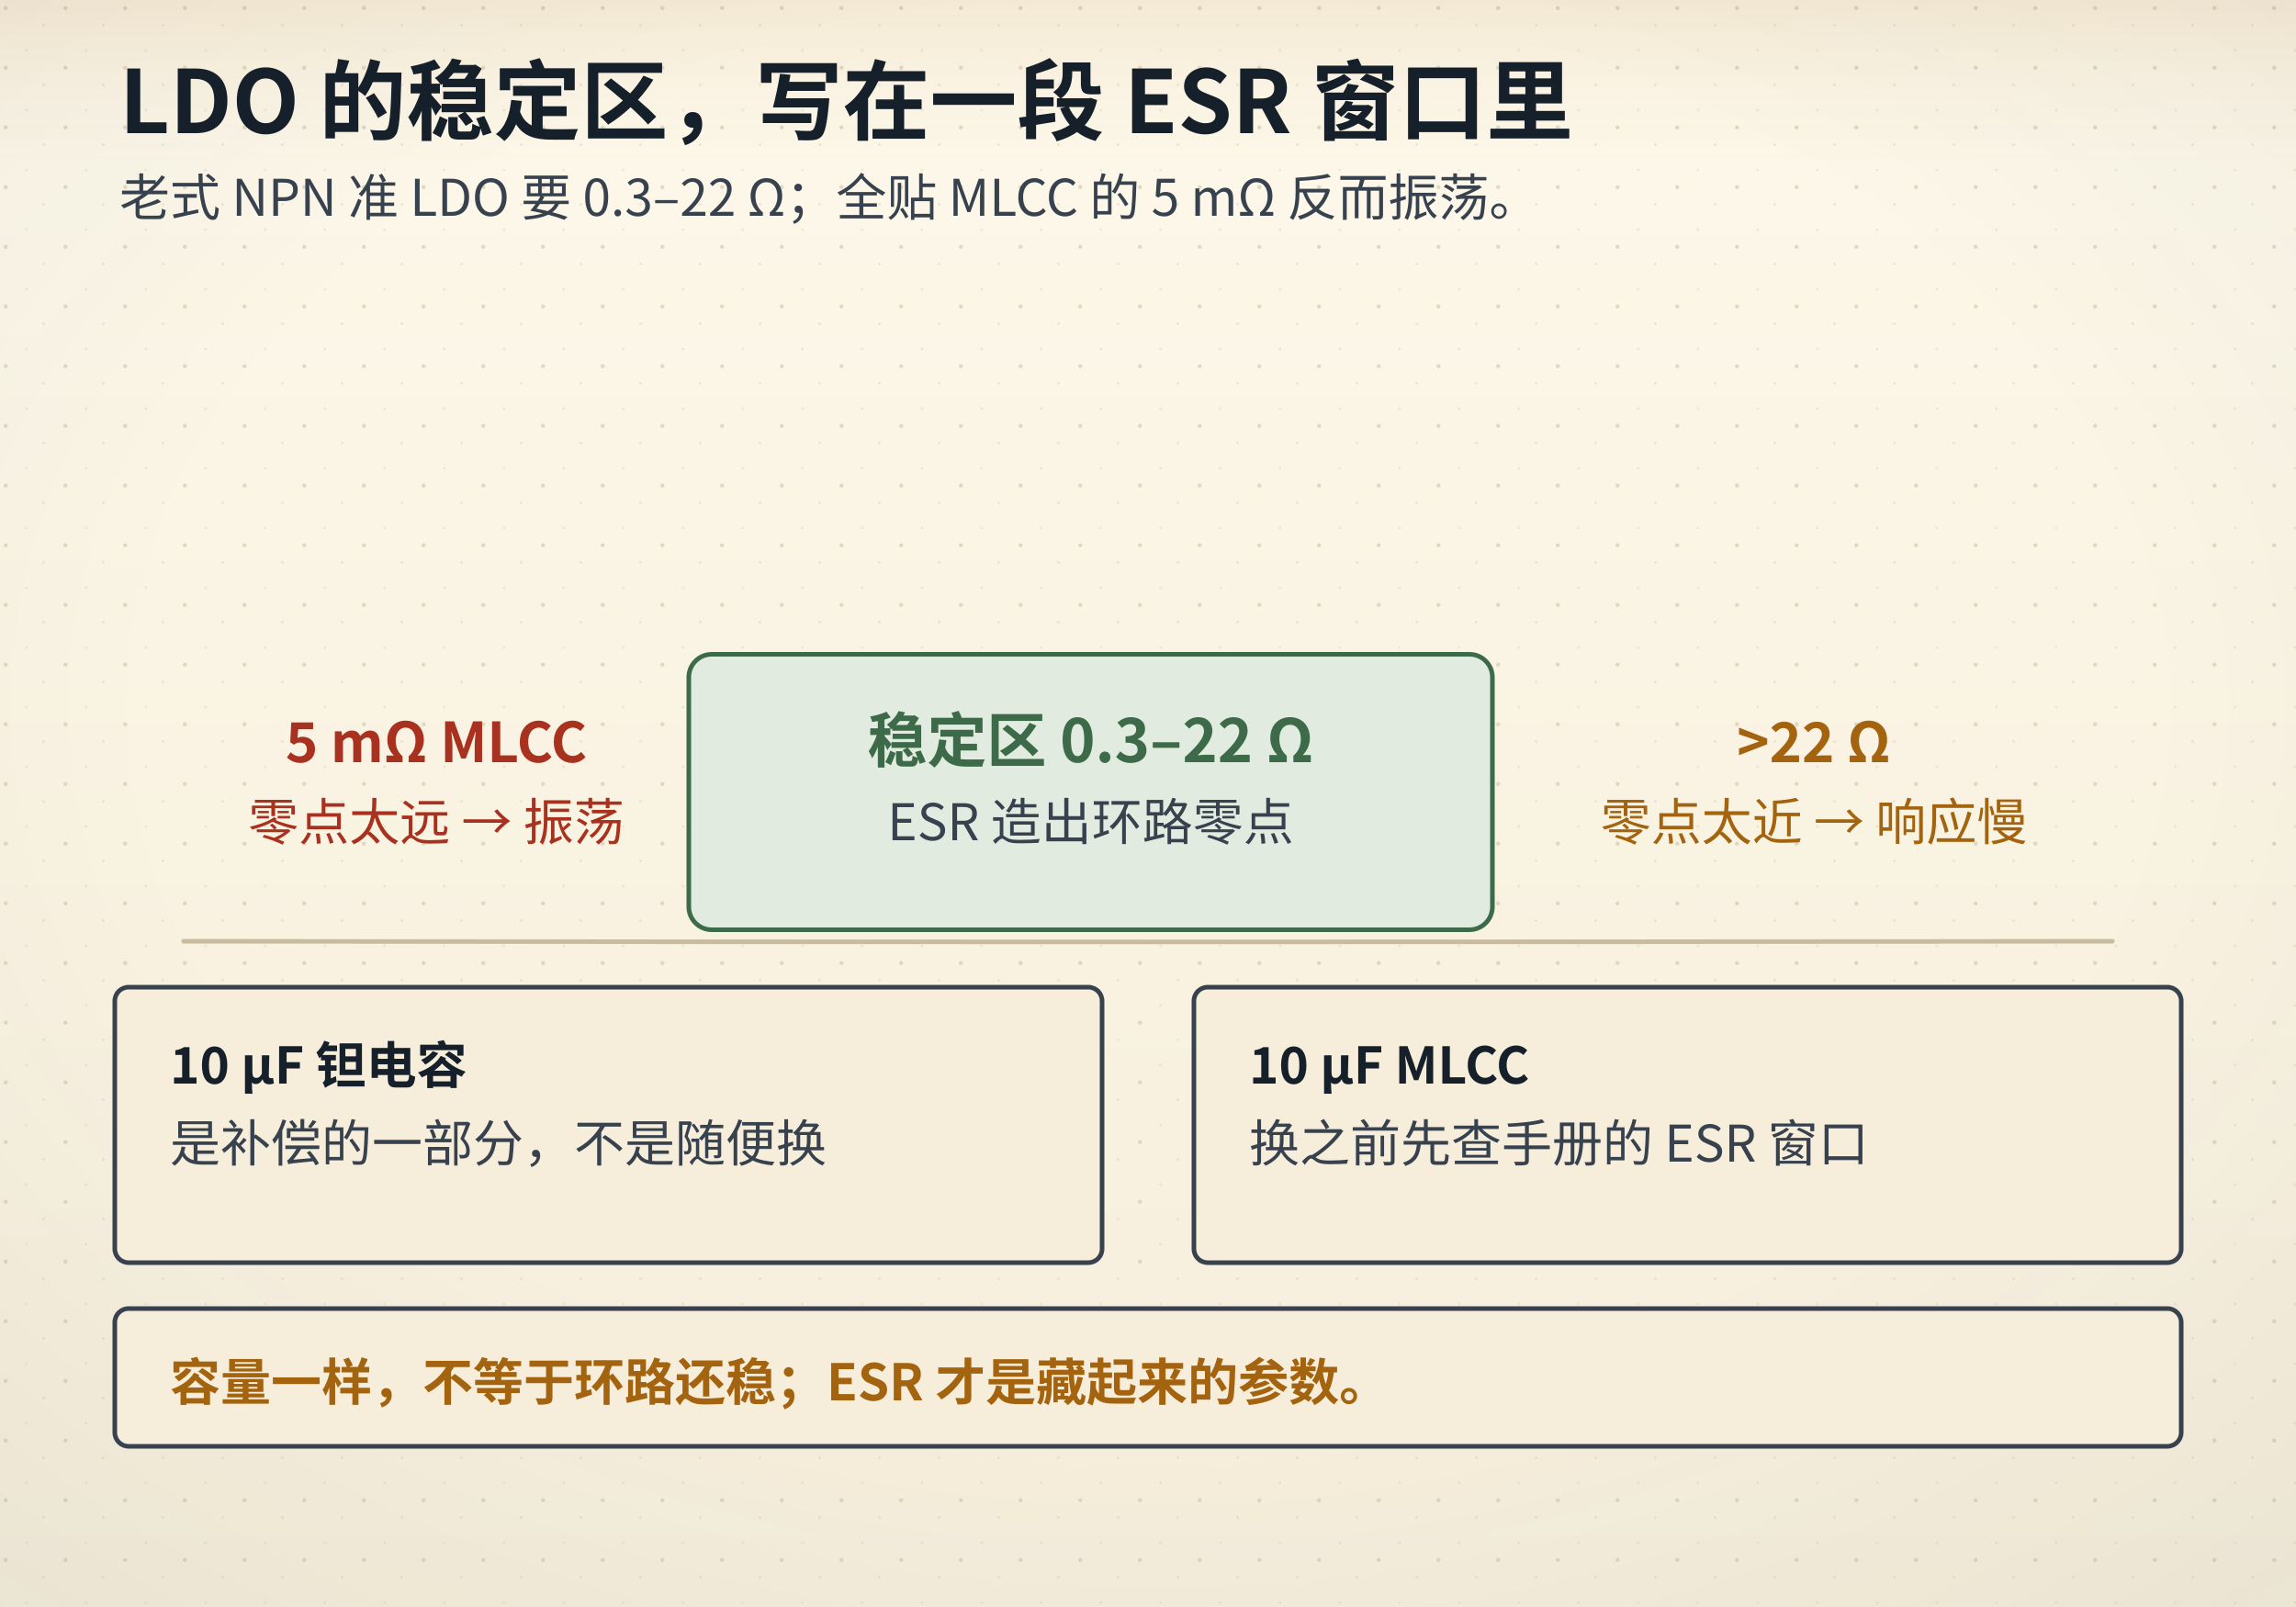
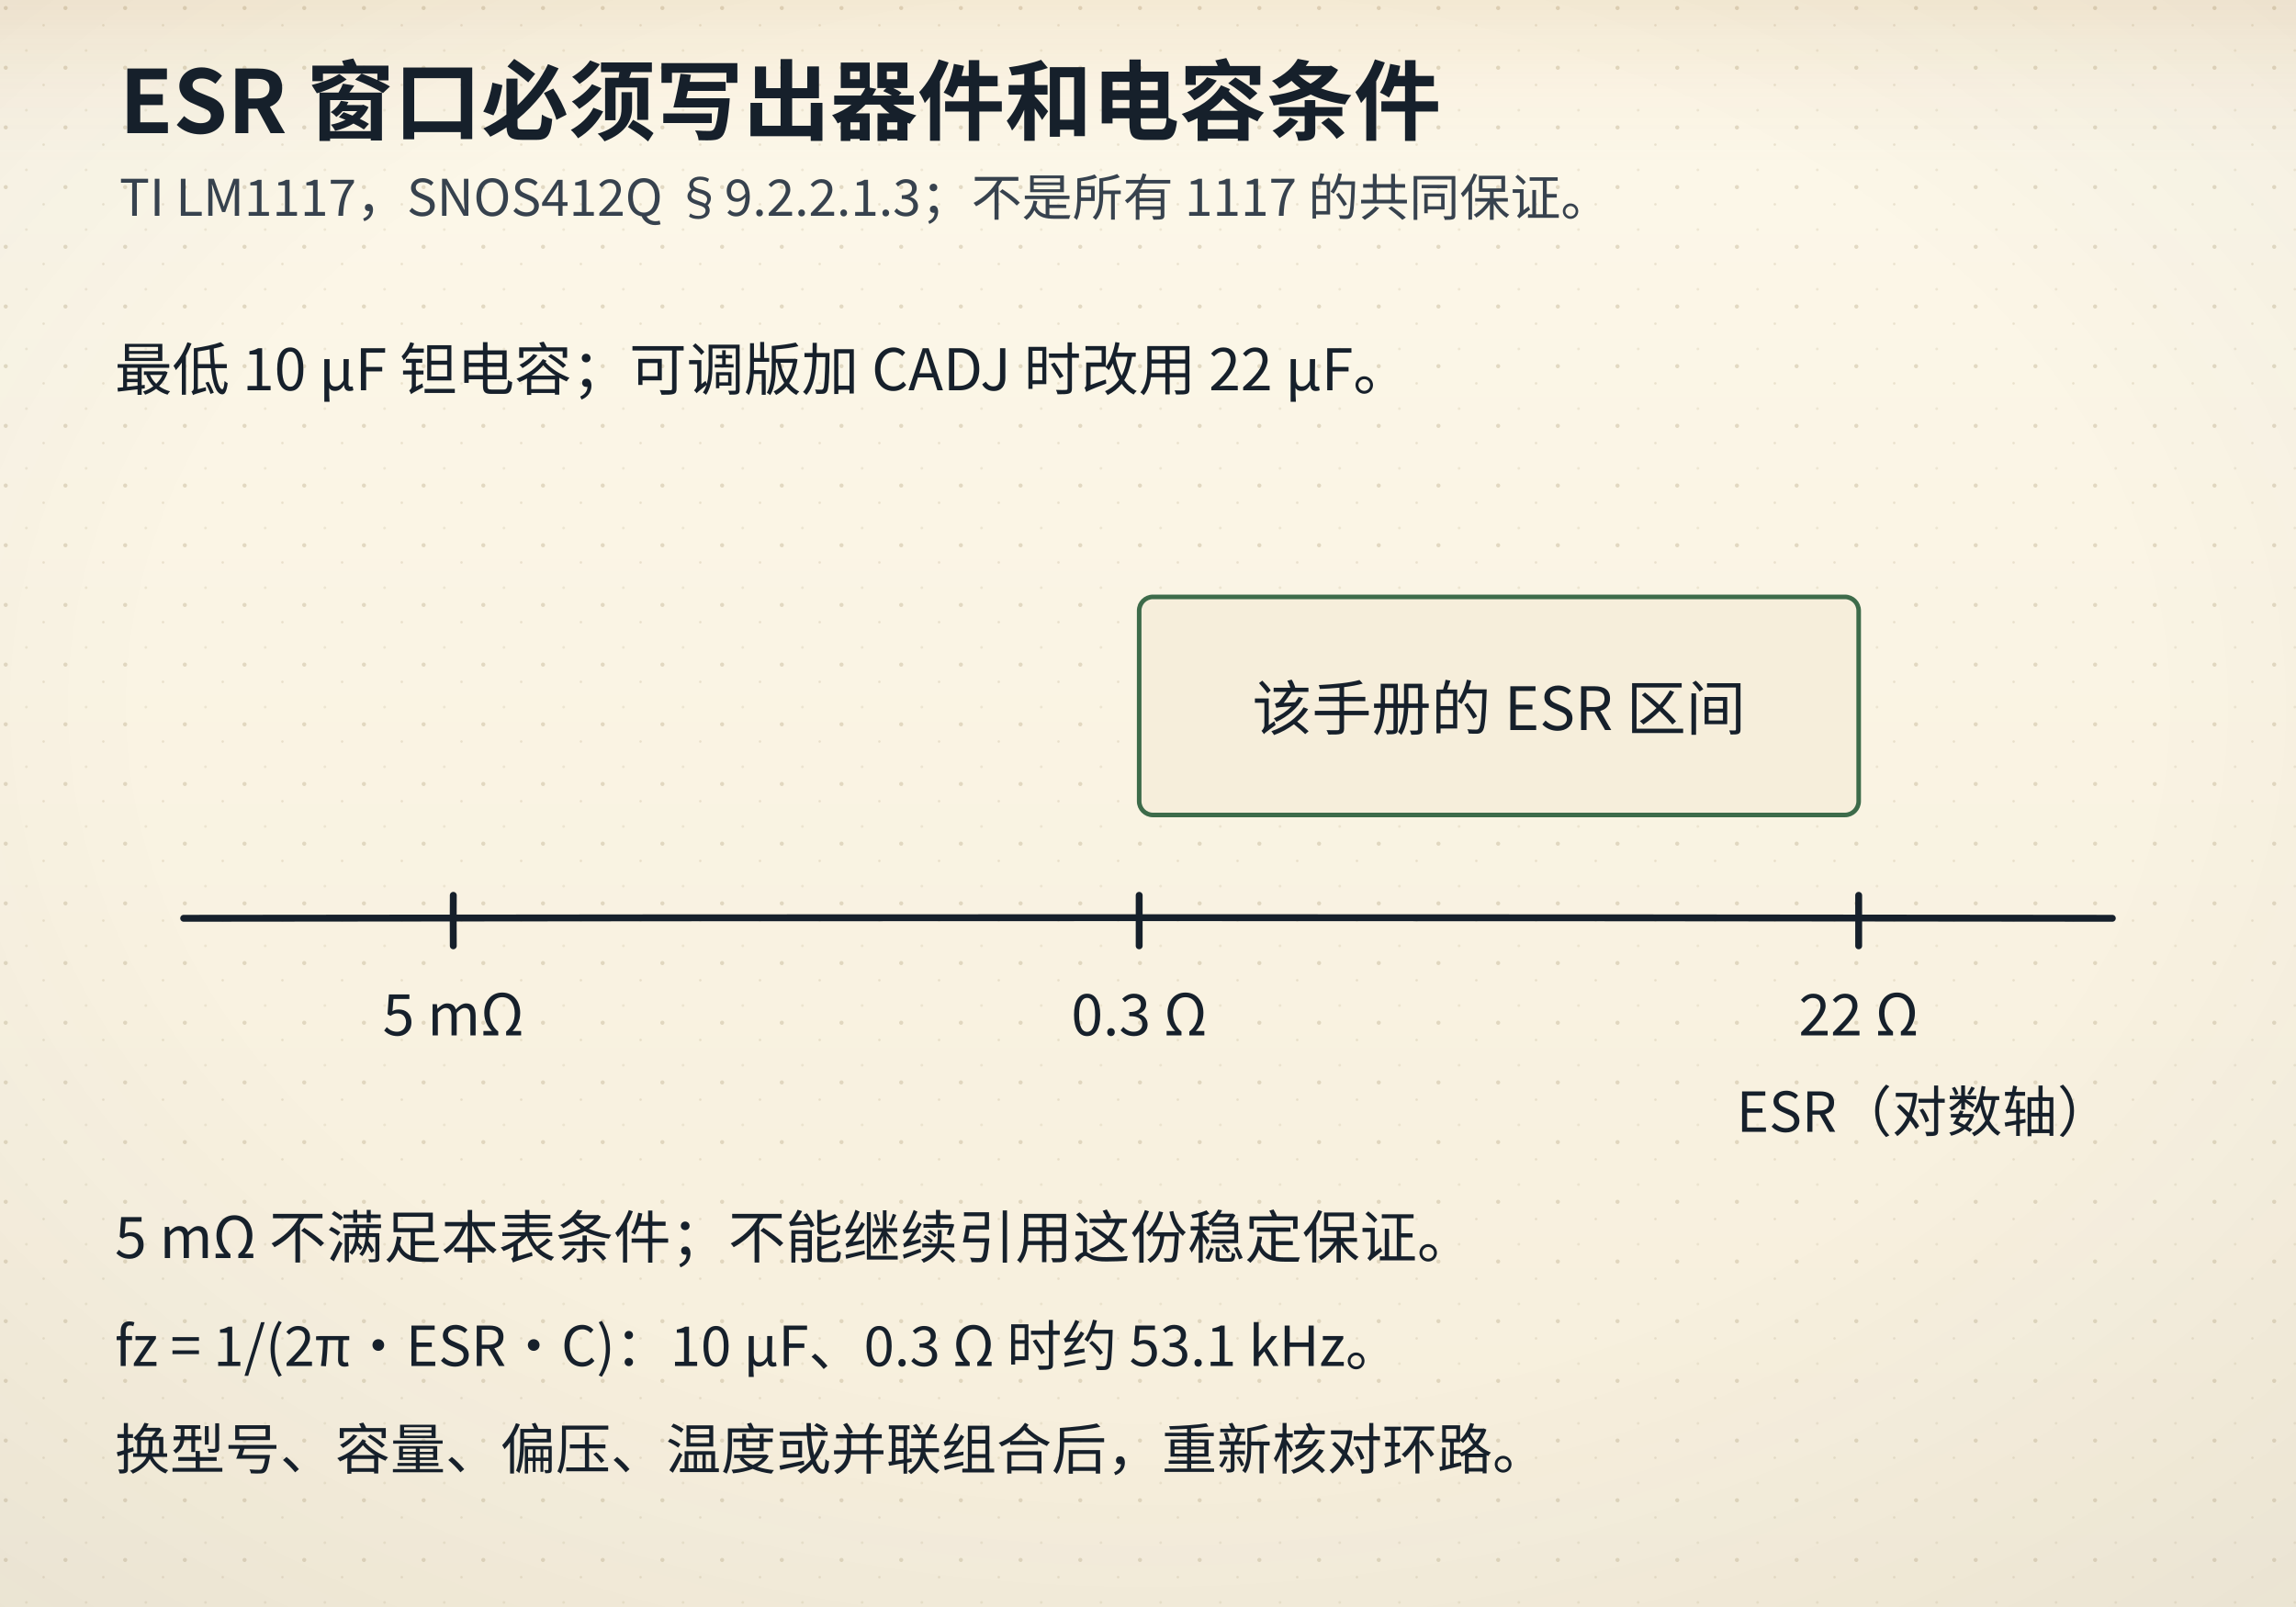
- <svg xmlns="http://www.w3.org/2000/svg" viewBox="0 0 1000 700" data-composition="python-handraw-v1" role="img" aria-labelledby="title desc">
+ <svg xmlns="http://www.w3.org/2000/svg" viewBox="0 0 1000 700">
  <defs>
    <linearGradient id="bgL" x1="0" y1="0" x2="0" y2="1">
      <stop offset="0" stop-color="#fdf8ea" />
      <stop offset="1" stop-color="#f6eedb" />
    </linearGradient>
    <linearGradient id="bgD" x1="0" y1="0" x2="0" y2="1">
      <stop offset="0" stop-color="#141310" />
      <stop offset="1" stop-color="#1d1a14" />
    </linearGradient>
    <radialGradient id="vig" cx="0.5" cy="0.44" r="0.78">
      <stop offset="0.55" stop-color="#16202b" stop-opacity="0" />
      <stop offset="1" stop-color="#16202b" stop-opacity="0.055" />
    </radialGradient>
    <linearGradient id="hdr" x1="0" y1="0" x2="0" y2="1">
      <stop offset="0" stop-color="#a4630f" stop-opacity="0.10" />
      <stop offset="0.55" stop-color="#a4630f" stop-opacity="0.028" />
      <stop offset="1" stop-color="#a4630f" stop-opacity="0" />
    </linearGradient>
    <linearGradient id="hdrD" x1="0" y1="0" x2="0" y2="1">
      <stop offset="0" stop-color="#dcab63" stop-opacity="0.13" />
      <stop offset="0.55" stop-color="#dcab63" stop-opacity="0.04" />
      <stop offset="1" stop-color="#dcab63" stop-opacity="0" />
    </linearGradient>
    <pattern id="dots" width="26" height="26" patternUnits="userSpaceOnUse">
      <circle cx="2.5" cy="3.5" r="0.9" fill="#c9bb9d" />
      <circle cx="19" cy="11" r="0.55" fill="#c9bb9d" opacity="0.7" />
      <circle cx="11.5" cy="22" r="0.6" fill="#c9bb9d" opacity="0.55" />
    </pattern>
    <filter id="soft" x="-40%" y="-40%" width="180%" height="180%">
      <feDropShadow dx="0" dy="1.4" stdDeviation="2" flood-color="#16202b" flood-opacity="0.13" />
    </filter>
    <filter id="pglow" x="-70%" y="-70%" width="240%" height="240%">
      <feGaussianBlur stdDeviation="1.7" result="b" />
      <feMerge>
        <feMergeNode in="b" />
        <feMergeNode in="SourceGraphic" />
      </feMerge>
    </filter>
  </defs>
  <rect class="page-bg" width="1000" height="700" fill="url(#bgL)" />
  <rect class="page-grain" width="1000" height="700" fill="url(#dots)" />
  <rect class="page-vig" width="1000" height="700" fill="url(#vig)" />
  <rect class="page-hdr" width="1000" height="72" fill="url(#hdr)" />
  <style>
text{font-family:"Segoe UI","Microsoft YaHei","PingFang SC","Hiragino Sans GB","Noto Sans CJK SC","Source Han Sans SC","Noto Sans SC",sans-serif;}
line,path,polyline,polygon{stroke-linecap:round;stroke-linejoin:round}
.page-bg{fill:url(#bgL)}
.page-grain{opacity:.5}
.page-vig{opacity:1}
.page-hdr{fill:url(#hdr)}
@media (prefers-color-scheme: dark){
.page-bg{fill:url(#bgD)}
.page-grain{opacity:.34}
.page-vig{opacity:.5}
.page-hdr{fill:url(#hdrD)}
[fill="#fdf8ea"]{fill:#141310}
[stroke="#fdf8ea"]{stroke:#141310}
[fill="#f6eedb"]{fill:#1d1a14}
[stroke="#f6eedb"]{stroke:#1d1a14}
[fill="#e0d3b8"]{fill:#3b3529}
[stroke="#e0d3b8"]{stroke:#3b3529}
[fill="#c9bb9d"]{fill:#4a4436}
[stroke="#c9bb9d"]{stroke:#4a4436}
[fill="#16202b"]{fill:#ece4d3}
[stroke="#16202b"]{stroke:#ece4d3}
[fill="#37424e"]{fill:#cfc6b4}
[stroke="#37424e"]{stroke:#cfc6b4}
[fill="#5b666f"]{fill:#a79e8b}
[stroke="#5b666f"]{stroke:#a79e8b}
[fill="#8b8272"]{fill:#857c6c}
[stroke="#8b8272"]{stroke:#857c6c}
text[fill="#fdf8ea"]{fill:#f9f3e3}
[fill="#e6eff3"]{fill:#17262e}
[fill="#e4f1f3"]{fill:#15262a}
[fill="#e8efe6"]{fill:#182418}
[fill="#f6e7e1"]{fill:#281a16}
[fill="#f7eedb"]{fill:#292114}
[fill="#efe8ee"]{fill:#241c22}
text[fill="#1f5d7a"]{fill:#7fb7cf}
:is(rect,circle,path,line,polygon,polyline,ellipse,g)[fill="#1f5d7a"]{fill:#2b4d5f}
[stroke="#1f5d7a"]{stroke:#6fa3b9}
text[fill="#2f7f96"]{fill:#8ac9d8}
:is(rect,circle,path,line,polygon,polyline,ellipse,g)[fill="#2f7f96"]{fill:#2b5660}
[stroke="#2f7f96"]{stroke:#77b2c1}
text[fill="#3d6b4a"]{fill:#98c096}
:is(rect,circle,path,line,polygon,polyline,ellipse,g)[fill="#3d6b4a"]{fill:#2f4a33}
[stroke="#3d6b4a"]{stroke:#7aa87c}
text[fill="#a8321f"]{fill:#e0907a}
:is(rect,circle,path,line,polygon,polyline,ellipse,g)[fill="#a8321f"]{fill:#55231b}
[stroke="#a8321f"]{stroke:#c07a63}
text[fill="#a4630f"]{fill:#dcab63}
:is(rect,circle,path,line,polygon,polyline,ellipse,g)[fill="#a4630f"]{fill:#553a17}
[stroke="#a4630f"]{stroke:#c08a45}
text[fill="#6b3f63"]{fill:#c4a2bf}
:is(rect,circle,path,line,polygon,polyline,ellipse,g)[fill="#6b3f63"]{fill:#452c40}
[stroke="#6b3f63"]{stroke:#a17c9b}
}
</style>
-   <text x="52" y="58" font-size="38" fill="#16202b" font-family="'KaiTi','STKaiti','Kaiti SC','LXGW WenKai','Noto Serif CJK SC','Source Han Serif SC','Songti SC','SimSun','Noto Serif SC',serif" font-weight="700" text-anchor="start">LDO 的稳定区，写在一段 ESR 窗口里</text>
-   <text x="52" y="94" font-size="22" fill="#37424e" font-family="'KaiTi','STKaiti','Kaiti SC','LXGW WenKai','Noto Serif CJK SC','Source Han Serif SC','Songti SC','SimSun','Noto Serif SC',serif" font-weight="400" text-anchor="start">老式 NPN 准 LDO 要 0.3–22 Ω；全贴 MLCC 的 5 mΩ 反而振荡。</text>
-   <path d="M80 410 Q500.00 410.59 920 410" fill="none" stroke="#c9bb9d" stroke-width="2" />
-   <rect x="300" y="285" width="350" height="120" rx="10" fill="#e2ebe0" stroke="#3d6b4a" stroke-width="2" />
-   <text x="475" y="332" font-size="26" fill="#3d6b4a" font-family="'KaiTi','STKaiti','Kaiti SC','LXGW WenKai','Noto Serif CJK SC','Source Han Serif SC','Songti SC','SimSun','Noto Serif SC',serif" font-weight="700" text-anchor="middle">稳定区 0.3–22 Ω</text>
-   <text x="475" y="366" font-size="22" fill="#37424e" font-family="'KaiTi','STKaiti','Kaiti SC','LXGW WenKai','Noto Serif CJK SC','Source Han Serif SC','Songti SC','SimSun','Noto Serif SC',serif" font-weight="400" text-anchor="middle">ESR 造出环路零点</text>
-   <text x="190" y="332" font-size="24" fill="#a8321f" font-family="'KaiTi','STKaiti','Kaiti SC','LXGW WenKai','Noto Serif CJK SC','Source Han Serif SC','Songti SC','SimSun','Noto Serif SC',serif" font-weight="700" text-anchor="middle">5 mΩ MLCC</text>
-   <text x="190" y="366" font-size="22" fill="#a8321f" font-family="'KaiTi','STKaiti','Kaiti SC','LXGW WenKai','Noto Serif CJK SC','Source Han Serif SC','Songti SC','SimSun','Noto Serif SC',serif" font-weight="400" text-anchor="middle">零点太远 → 振荡</text>
-   <text x="790" y="332" font-size="24" fill="#a4630f" font-family="'KaiTi','STKaiti','Kaiti SC','LXGW WenKai','Noto Serif CJK SC','Source Han Serif SC','Songti SC','SimSun','Noto Serif SC',serif" font-weight="700" text-anchor="middle">&gt;22 Ω</text>
-   <text x="790" y="366" font-size="22" fill="#a4630f" font-family="'KaiTi','STKaiti','Kaiti SC','LXGW WenKai','Noto Serif CJK SC','Source Han Serif SC','Songti SC','SimSun','Noto Serif SC',serif" font-weight="400" text-anchor="middle">零点太近 → 响应慢</text>
-   <rect x="50" y="430" width="430" height="120" rx="6" fill="#f6eedb" stroke="#37424e" stroke-width="2" />
-   <text x="74" y="472" font-size="22" fill="#16202b" font-family="'KaiTi','STKaiti','Kaiti SC','LXGW WenKai','Noto Serif CJK SC','Source Han Serif SC','Songti SC','SimSun','Noto Serif SC',serif" font-weight="700" text-anchor="start">10 µF 钽电容</text>
-   <text x="74" y="506" font-size="22" fill="#37424e" font-family="'KaiTi','STKaiti','Kaiti SC','LXGW WenKai','Noto Serif CJK SC','Source Han Serif SC','Songti SC','SimSun','Noto Serif SC',serif" font-weight="400" text-anchor="start">是补偿的一部分，不是随便换</text>
-   <rect x="520" y="430" width="430" height="120" rx="6" fill="#f6eedb" stroke="#37424e" stroke-width="2" />
-   <text x="544" y="472" font-size="22" fill="#16202b" font-family="'KaiTi','STKaiti','Kaiti SC','LXGW WenKai','Noto Serif CJK SC','Source Han Serif SC','Songti SC','SimSun','Noto Serif SC',serif" font-weight="700" text-anchor="start">10 µF MLCC</text>
-   <text x="544" y="506" font-size="22" fill="#37424e" font-family="'KaiTi','STKaiti','Kaiti SC','LXGW WenKai','Noto Serif CJK SC','Source Han Serif SC','Songti SC','SimSun','Noto Serif SC',serif" font-weight="400" text-anchor="start">换之前先查手册的 ESR 窗口</text>
-   <rect x="50" y="570" width="900" height="60" rx="6" fill="#f6eedb" stroke="#37424e" stroke-width="2" />
-   <text x="74" y="610" font-size="22" fill="#a4630f" font-family="'KaiTi','STKaiti','Kaiti SC','LXGW WenKai','Noto Serif CJK SC','Source Han Serif SC','Songti SC','SimSun','Noto Serif SC',serif" font-weight="700" text-anchor="start">容量一样，不等于环路还稳；ESR 才是藏起来的参数。</text>
+   <text x="52" y="58" font-size="38" fill="#16202b" font-family="'KaiTi','STKaiti','Kaiti SC','LXGW WenKai','Noto Serif CJK SC','Source Han Serif SC','Songti SC','SimSun','Noto Serif SC',serif" font-weight="700" text-anchor="start">ESR 窗口必须写出器件和电容条件</text>
+   <text x="52" y="94" font-size="22" fill="#37424e" font-family="'KaiTi','STKaiti','Kaiti SC','LXGW WenKai','Noto Serif CJK SC','Source Han Serif SC','Songti SC','SimSun','Noto Serif SC',serif" font-weight="400" text-anchor="start">TI LM1117，SNOS412Q §9.2.2.1.3；不是所有 1117 的共同保证。</text>
+   <text x="50" y="170" font-size="25" fill="#16202b" font-family="'KaiTi','STKaiti','Kaiti SC','LXGW WenKai','Noto Serif CJK SC','Source Han Serif SC','Songti SC','SimSun','Noto Serif SC',serif" font-weight="400" text-anchor="start">最低 10 µF 钽电容；可调版加 CADJ 时改用 22 µF。</text>
+   <rect x="496.156" y="260" width="313.371" height="95" rx="6" fill="#f6eedb" stroke="#3d6b4a" stroke-width="2" />
+   <text x="652.842" y="318" font-size="26" fill="#16202b" font-family="'KaiTi','STKaiti','Kaiti SC','LXGW WenKai','Noto Serif CJK SC','Source Han Serif SC','Songti SC','SimSun','Noto Serif SC',serif" font-weight="400" text-anchor="middle">该手册的 ESR 区间</text>
+   <path d="M80 400 Q500.00 399.46 920 400" fill="none" stroke="#16202b" stroke-width="3" stroke-dasharray="" />
+   <path d="M197.427 390 Q197.35 401.00 197.427 412" fill="none" stroke="#16202b" stroke-width="3" stroke-dasharray="" />
+   <text x="197.427" y="451" font-size="25" fill="#16202b" font-family="'KaiTi','STKaiti','Kaiti SC','LXGW WenKai','Noto Serif CJK SC','Source Han Serif SC','Songti SC','SimSun','Noto Serif SC',serif" font-weight="400" text-anchor="middle">5 mΩ</text>
+   <path d="M496.156 390 Q496.15 401.00 496.156 412" fill="none" stroke="#16202b" stroke-width="3" stroke-dasharray="" />
+   <text x="496.156" y="451" font-size="25" fill="#16202b" font-family="'KaiTi','STKaiti','Kaiti SC','LXGW WenKai','Noto Serif CJK SC','Source Han Serif SC','Songti SC','SimSun','Noto Serif SC',serif" font-weight="400" text-anchor="middle">0.3 Ω</text>
+   <path d="M809.527 390 Q809.52 401.00 809.527 412" fill="none" stroke="#16202b" stroke-width="3" stroke-dasharray="" />
+   <text x="809.527" y="451" font-size="25" fill="#16202b" font-family="'KaiTi','STKaiti','Kaiti SC','LXGW WenKai','Noto Serif CJK SC','Source Han Serif SC','Songti SC','SimSun','Noto Serif SC',serif" font-weight="400" text-anchor="middle">22 Ω</text>
+   <text x="920" y="493" font-size="24" fill="#16202b" font-family="'KaiTi','STKaiti','Kaiti SC','LXGW WenKai','Noto Serif CJK SC','Source Han Serif SC','Songti SC','SimSun','Noto Serif SC',serif" font-weight="400" text-anchor="end">ESR（对数轴）</text>
+   <text x="50" y="548" font-size="25" fill="#16202b" font-family="'KaiTi','STKaiti','Kaiti SC','LXGW WenKai','Noto Serif CJK SC','Source Han Serif SC','Songti SC','SimSun','Noto Serif SC',serif" font-weight="400" text-anchor="start">5 mΩ 不满足本表条件；不能继续引用这份稳定保证。</text>
+   <text x="50" y="595" font-size="24" fill="#16202b" font-family="'KaiTi','STKaiti','Kaiti SC','LXGW WenKai','Noto Serif CJK SC','Source Han Serif SC','Songti SC','SimSun','Noto Serif SC',serif" font-weight="400" text-anchor="start">fz = 1/(2π·ESR·C)：10 µF、0.3 Ω 时约 53.1 kHz。</text>
+   <text x="50" y="640" font-size="24" fill="#16202b" font-family="'KaiTi','STKaiti','Kaiti SC','LXGW WenKai','Noto Serif CJK SC','Source Han Serif SC','Songti SC','SimSun','Noto Serif SC',serif" font-weight="400" text-anchor="start">换型号、容量、偏压、温度或并联组合后，重新核对环路。</text>
</svg>
